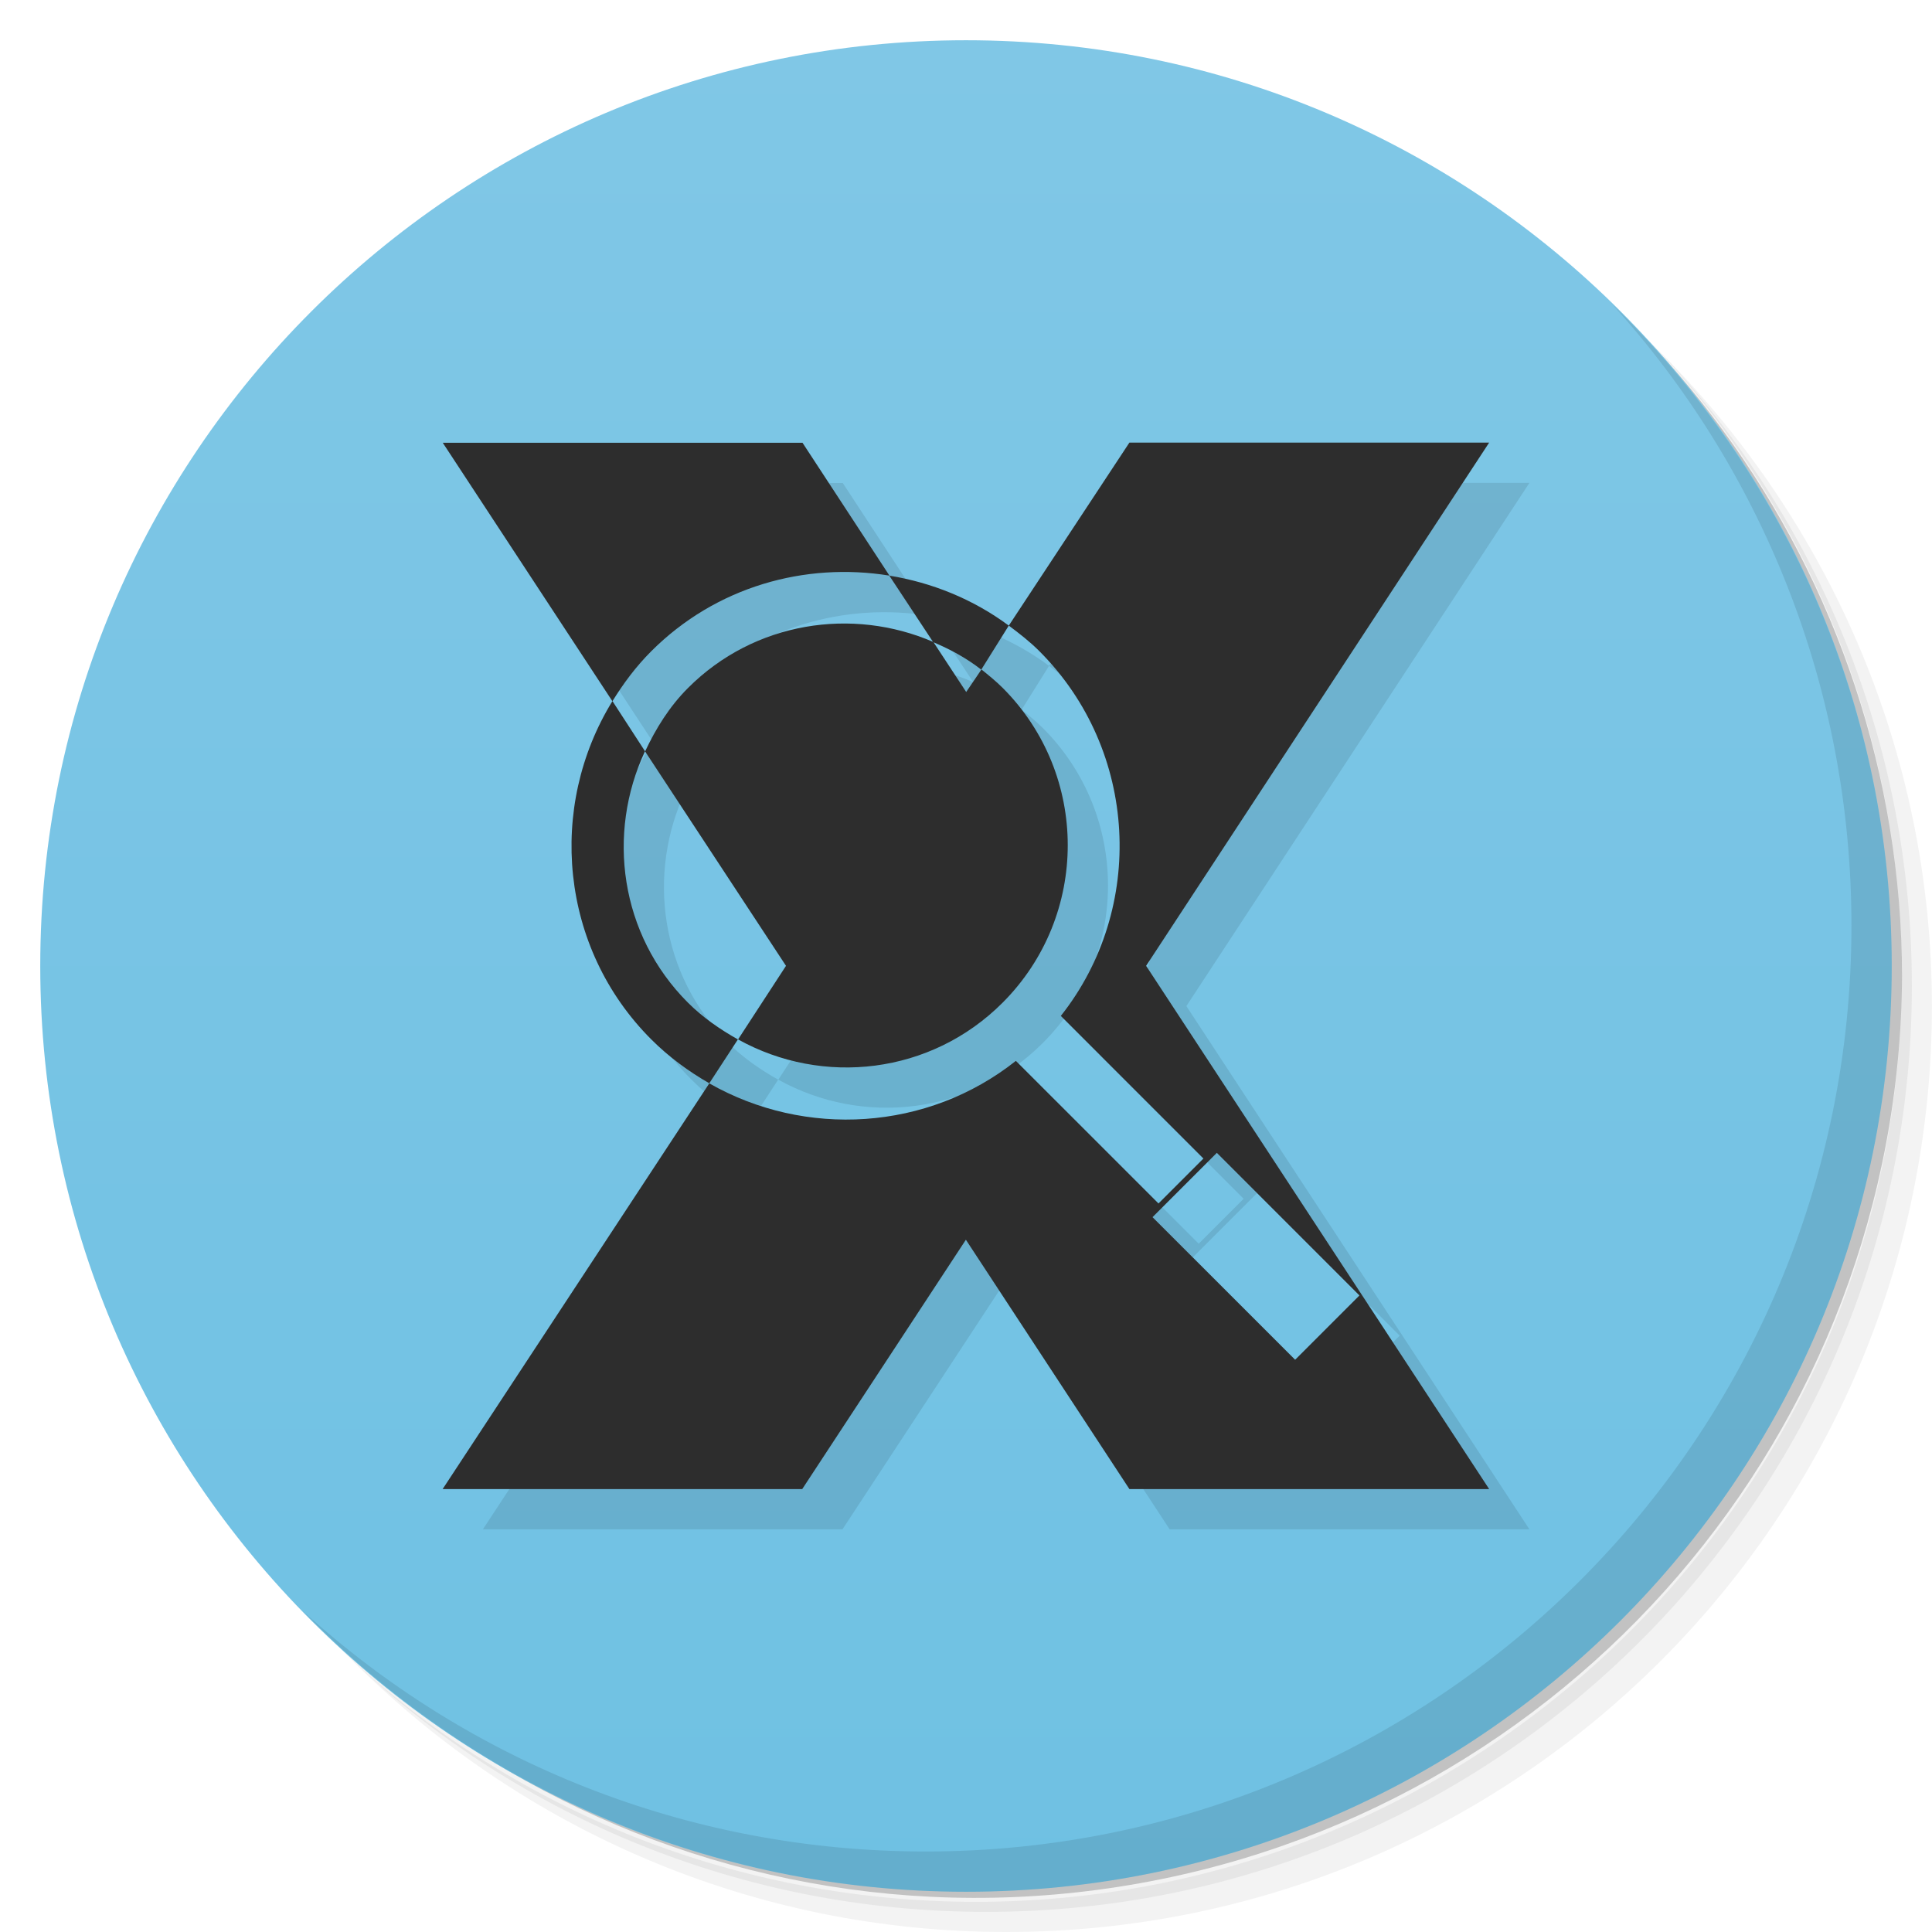
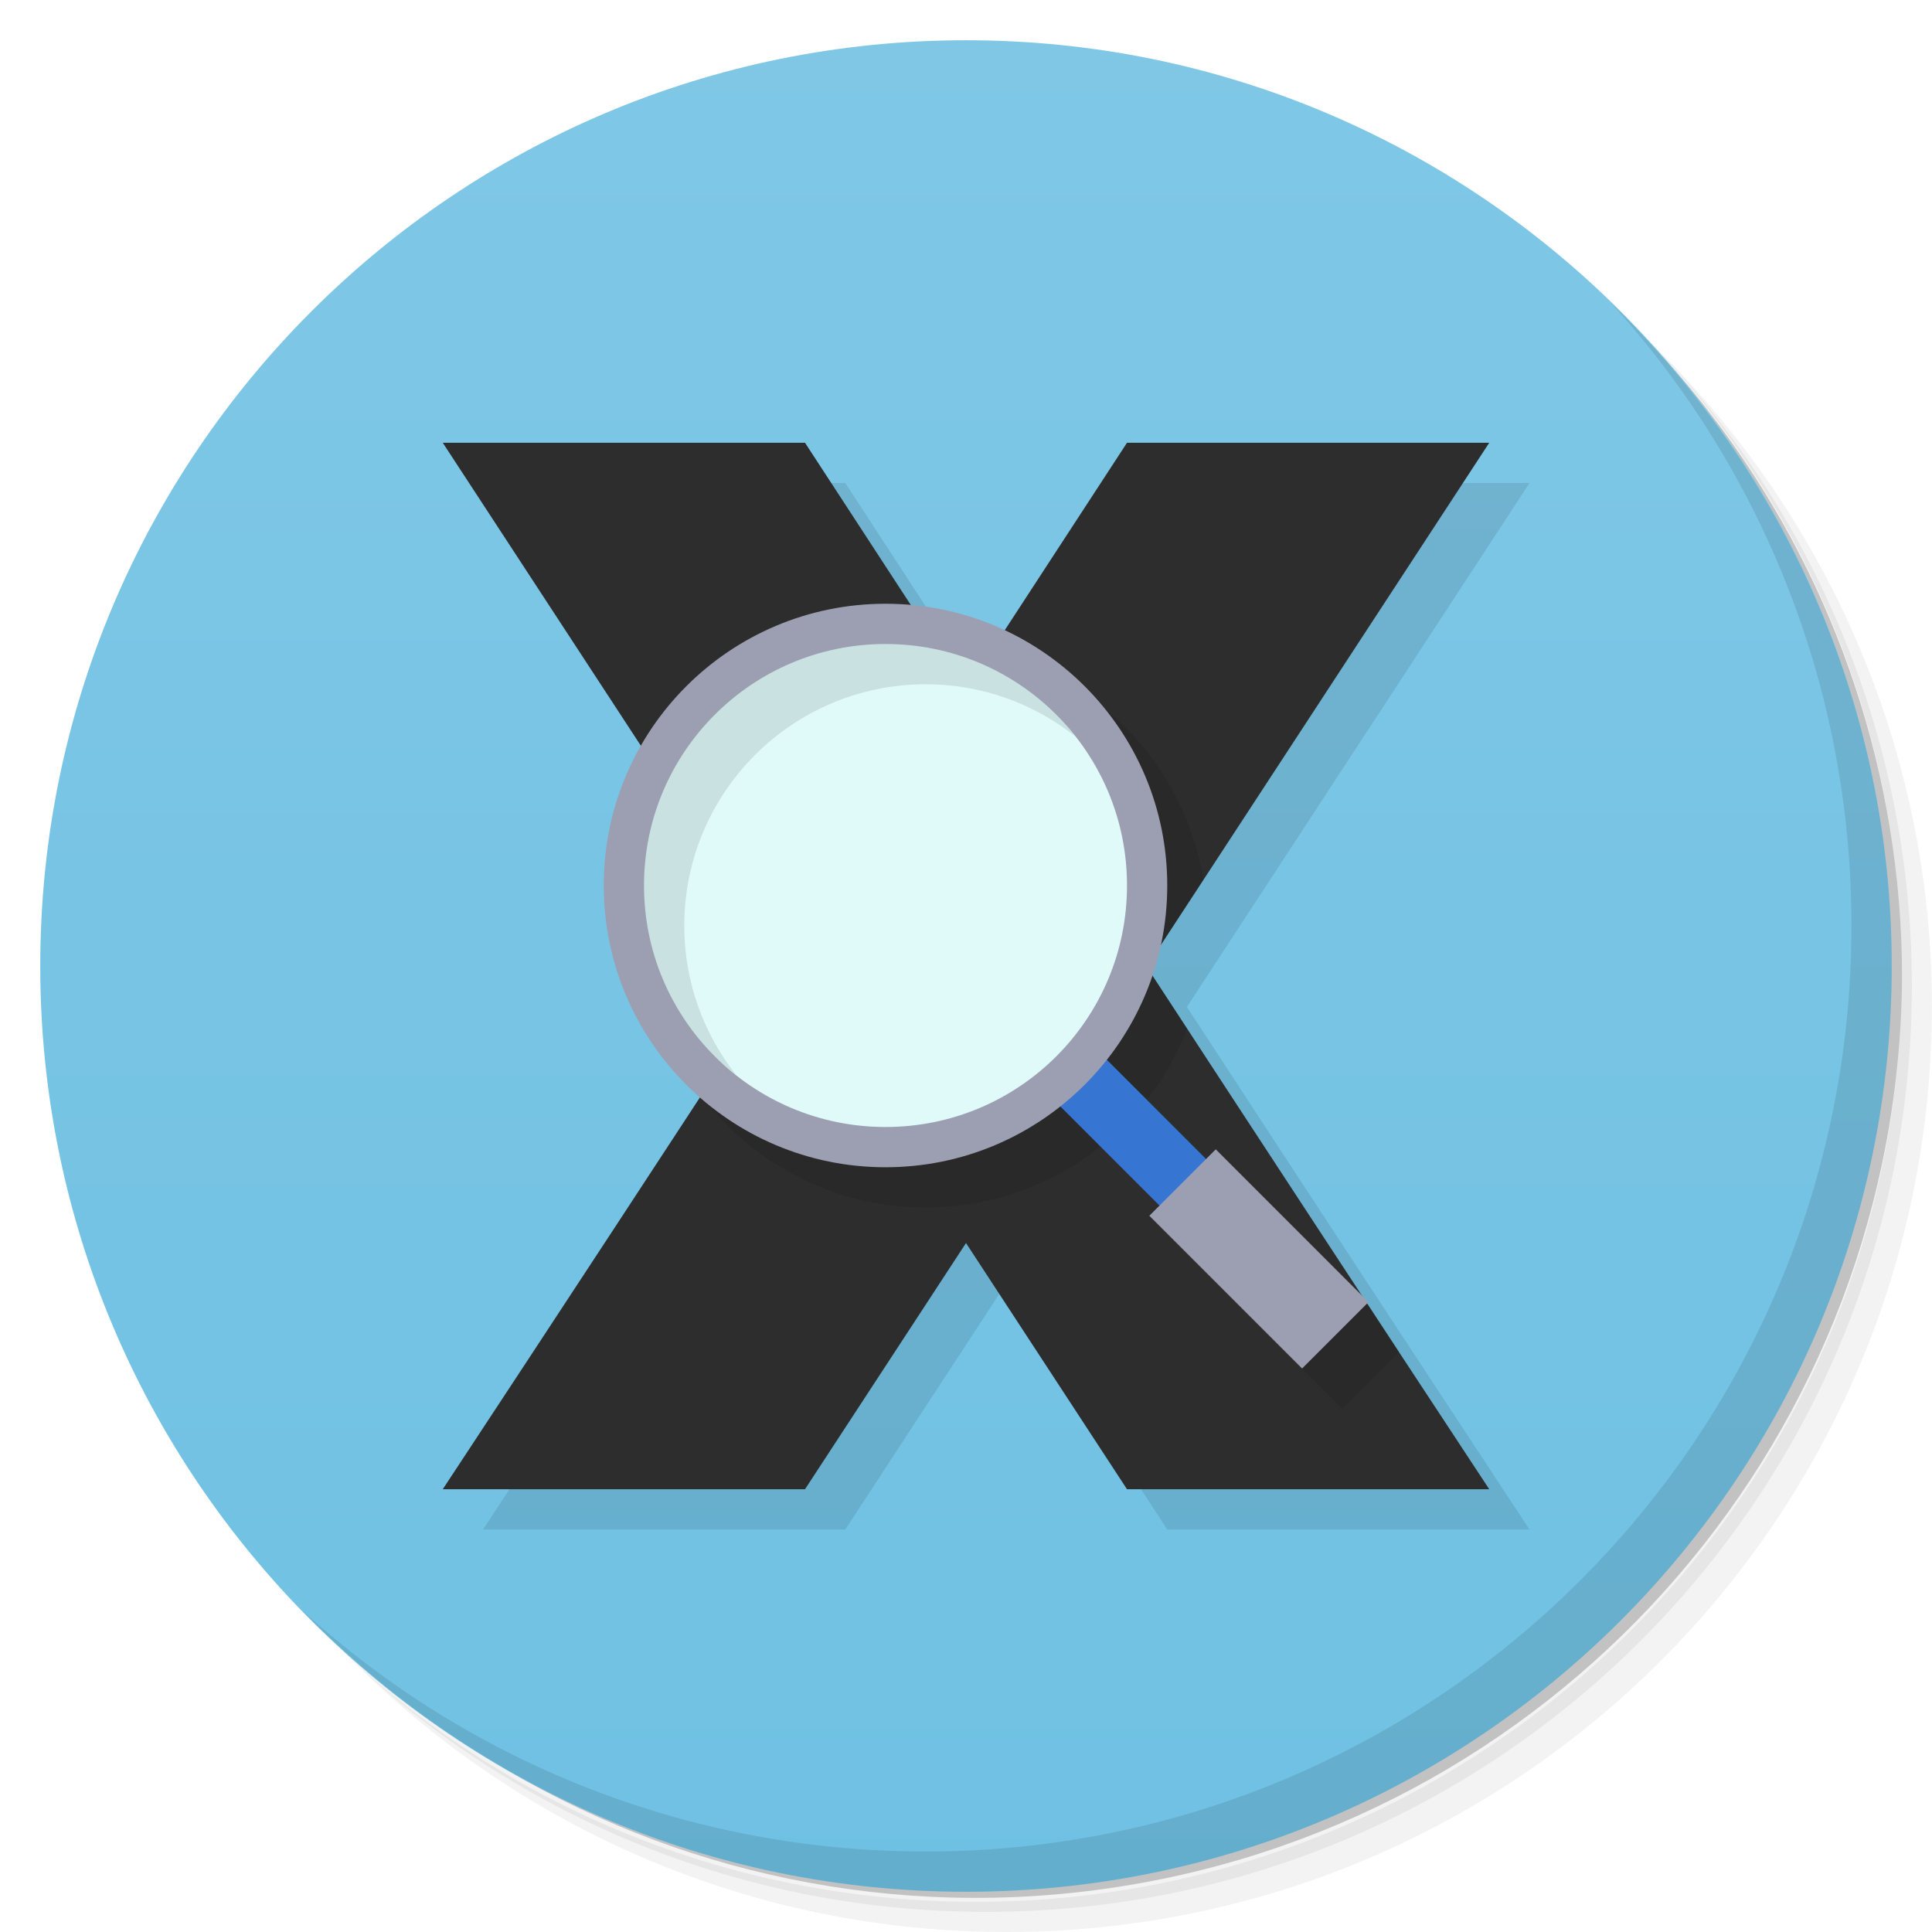
- <svg xmlns="http://www.w3.org/2000/svg" viewBox="0 0 48 48">
+ <svg xmlns="http://www.w3.org/2000/svg" version="1.1" viewBox="0 0 48 48">
  <defs>
-     <linearGradient id="linearGradient3764" x1="1" x2="47" gradientUnits="userSpaceOnUse" gradientTransform="matrix(0,-1,1,0,-1.5e-6,48)">
-       <stop style="stop-color:#6fc1e3;stop-opacity:1" />
-       <stop offset="1" style="stop-color:#80c7e6;stop-opacity:1" />
+     <linearGradient id="linearGradient3764" x1="1" x2="47" gradientTransform="matrix(0 -1 1 0 -1.5e-6 48)" gradientUnits="userSpaceOnUse">
+       <stop style="stop-color:#6fc1e3" offset="0" />
+       <stop style="stop-color:#80c7e6" offset="1" />
    </linearGradient>
  </defs>
-   <g>
-     <path d="m 36.31 5 c 5.859 4.062 9.688 10.831 9.688 18.5 c 0 12.426 -10.07 22.5 -22.5 22.5 c -7.669 0 -14.438 -3.828 -18.5 -9.688 c 1.037 1.822 2.306 3.499 3.781 4.969 c 4.085 3.712 9.514 5.969 15.469 5.969 c 12.703 0 23 -10.298 23 -23 c 0 -5.954 -2.256 -11.384 -5.969 -15.469 c -1.469 -1.475 -3.147 -2.744 -4.969 -3.781 z m 4.969 3.781 c 3.854 4.113 6.219 9.637 6.219 15.719 c 0 12.703 -10.297 23 -23 23 c -6.081 0 -11.606 -2.364 -15.719 -6.219 c 4.16 4.144 9.883 6.719 16.219 6.719 c 12.703 0 23 -10.298 23 -23 c 0 -6.335 -2.575 -12.06 -6.719 -16.219 z" style="opacity:0.05" />
-     <path d="m 41.28 8.781 c 3.712 4.085 5.969 9.514 5.969 15.469 c 0 12.703 -10.297 23 -23 23 c -5.954 0 -11.384 -2.256 -15.469 -5.969 c 4.113 3.854 9.637 6.219 15.719 6.219 c 12.703 0 23 -10.298 23 -23 c 0 -6.081 -2.364 -11.606 -6.219 -15.719 z" style="opacity:0.1" />
-     <path d="m 31.25 2.375 c 8.615 3.154 14.75 11.417 14.75 21.13 c 0 12.426 -10.07 22.5 -22.5 22.5 c -9.708 0 -17.971 -6.135 -21.12 -14.75 a 23 23 0 0 0 44.875 -7 a 23 23 0 0 0 -16 -21.875 z" style="opacity:0.2" />
-   </g>
-   <g>
-     <path d="m 24 1 c 12.703 0 23 10.297 23 23 c 0 12.703 -10.297 23 -23 23 -12.703 0 -23 -10.297 -23 -23 0 -12.703 10.297 -23 23 -23 z" style="fill:url(#linearGradient3764);fill-opacity:1" />
-   </g>
-   <g>
-     <g>
-       <g transform="translate(1,1)">
-         <g style="opacity:0.1">
-           <g>
-             <path d="m 11 11 l 4.215 6.422 c 0.273 -0.441 0.582 -0.859 0.965 -1.242 c 1.609 -1.609 3.824 -2.219 5.918 -1.879 l -2.16 -3.301 m 2.156 3.301 l 1.09 1.652 c 0.422 0.18 0.82 0.391 1.195 0.684 l 0.684 -1.094 c -0.895 -0.664 -1.918 -1.07 -2.969 -1.242 m 2.969 1.242 c 0.262 0.195 0.523 0.398 0.762 0.637 c 2.461 2.465 2.645 6.391 0.531 9.06 l 3.543 3.543 l -1.117 1.117 l -3.543 -3.543 c -2.195 1.742 -5.234 1.918 -7.617 0.559 l -6.625 10.08 l 8.934 0 l 4.066 -6.195 l 4.063 6.195 l 8.938 0 l -8.523 -13 l 8.523 -13 l -8.938 0 m -10.438 15.918 l 0.711 -1.09 c -0.438 -0.246 -0.871 -0.543 -1.242 -0.914 c -1.691 -1.691 -2.023 -4.203 -1.066 -6.246 l -0.809 -1.246 c -1.617 2.625 -1.313 6.129 0.965 8.406 c 0.438 0.438 0.93 0.797 1.441 1.09 m -1.598 -8.25 l 3.504 5.332 l -1.191 1.828 c 2.102 1.168 4.793 0.871 6.574 -0.914 c 2.156 -2.16 2.156 -5.664 0 -7.82 c -0.168 -0.168 -0.352 -0.316 -0.527 -0.457 l -0.379 0.559 l -0.816 -1.242 c -2.01 -0.871 -4.445 -0.508 -6.094 1.141 c -0.469 0.469 -0.801 1.012 -1.066 1.574 m 14.203 9.977 l 3.543 3.543 l -1.598 1.598 l -3.543 -3.543 m 1.598 -1.598" style="fill:#000;fill-opacity:1;stroke:none;fill-rule:nonzero" />
-           </g>
-         </g>
-       </g>
-     </g>
-   </g>
-   <g>
-     <g>
-       <g>
-         <path d="m 11 11 l 4.215 6.422 c 0.273 -0.441 0.582 -0.859 0.965 -1.242 c 1.609 -1.609 3.824 -2.219 5.918 -1.879 l -2.16 -3.301 m 2.156 3.301 l 1.09 1.652 c 0.422 0.18 0.82 0.391 1.195 0.684 l 0.684 -1.094 c -0.895 -0.664 -1.918 -1.07 -2.969 -1.242 m 2.969 1.242 c 0.262 0.195 0.523 0.398 0.762 0.637 c 2.461 2.465 2.645 6.391 0.531 9.06 l 3.543 3.543 l -1.117 1.117 l -3.543 -3.543 c -2.195 1.742 -5.234 1.918 -7.617 0.559 l -6.625 10.08 l 8.934 0 l 4.066 -6.195 l 4.063 6.195 l 8.938 0 l -8.523 -13 l 8.523 -13 l -8.938 0 m -10.438 15.918 l 0.711 -1.09 c -0.438 -0.246 -0.871 -0.543 -1.242 -0.914 c -1.691 -1.691 -2.023 -4.203 -1.066 -6.246 l -0.809 -1.246 c -1.617 2.625 -1.313 6.129 0.965 8.406 c 0.438 0.438 0.93 0.797 1.441 1.09 m -1.598 -8.25 l 3.504 5.332 l -1.191 1.828 c 2.102 1.168 4.793 0.871 6.574 -0.914 c 2.156 -2.16 2.156 -5.664 0 -7.82 c -0.168 -0.168 -0.352 -0.316 -0.527 -0.457 l -0.379 0.559 l -0.816 -1.242 c -2.01 -0.871 -4.445 -0.508 -6.094 1.141 c -0.469 0.469 -0.801 1.012 -1.066 1.574 m 14.203 9.977 l 3.543 3.543 l -1.598 1.598 l -3.543 -3.543 m 1.598 -1.598" style="fill:#2d2d2d;fill-opacity:1;stroke:none;fill-rule:nonzero" />
-       </g>
-     </g>
-   </g>
-   <g>
-     <path d="m 40.03 7.531 c 3.712 4.084 5.969 9.514 5.969 15.469 0 12.703 -10.297 23 -23 23 c -5.954 0 -11.384 -2.256 -15.469 -5.969 4.178 4.291 10.01 6.969 16.469 6.969 c 12.703 0 23 -10.298 23 -23 0 -6.462 -2.677 -12.291 -6.969 -16.469 z" style="opacity:0.1" />
-   </g>
+   <path d="m36.31 5c5.859 4.062 9.688 10.831 9.688 18.5 0 12.426-10.07 22.5-22.5 22.5-7.669 0-14.438-3.828-18.5-9.688 1.037 1.822 2.306 3.499 3.781 4.969 4.085 3.712 9.514 5.969 15.469 5.969 12.703 0 23-10.298 23-23 0-5.954-2.256-11.384-5.969-15.469-1.469-1.475-3.147-2.744-4.969-3.781zm4.969 3.781c3.854 4.113 6.219 9.637 6.219 15.719 0 12.703-10.297 23-23 23-6.081 0-11.606-2.364-15.719-6.219 4.16 4.144 9.883 6.719 16.219 6.719 12.703 0 23-10.298 23-23 0-6.335-2.575-12.06-6.719-16.219z" style="opacity:.05" />
+   <path d="m41.28 8.781c3.712 4.085 5.969 9.514 5.969 15.469 0 12.703-10.297 23-23 23-5.954 0-11.384-2.256-15.469-5.969 4.113 3.854 9.637 6.219 15.719 6.219 12.703 0 23-10.298 23-23 0-6.081-2.364-11.606-6.219-15.719z" style="opacity:.1" />
+   <path d="m31.25 2.375c8.615 3.154 14.75 11.417 14.75 21.13 0 12.426-10.07 22.5-22.5 22.5-9.708 0-17.971-6.135-21.12-14.75a23 23 0 0 0 44.875-7 23 23 0 0 0-16-21.875z" style="opacity:.2" />
+   <path d="m24 1c12.703 0 23 10.297 23 23s-10.297 23-23 23-23-10.297-23-23 10.297-23 23-23z" style="fill:url(#linearGradient3764)" />
+   <path d="m12 12 8.512 13.018c-2.829 4.332-5.665 8.662-8.512 12.982h9l4-6.117 4 6.117h9c-2.847-4.321-5.682-8.65-8.512-12.982l8.512-13.018h-9c-1.333 2.045-2.667 4.088-4 6.133-1.333-2.045-2.667-4.088-4-6.133z" style="opacity:.1" />
+   <path d="m40.03 7.531c3.712 4.084 5.969 9.514 5.969 15.469 0 12.703-10.297 23-23 23-5.954 0-11.384-2.256-15.469-5.969 4.178 4.291 10.01 6.969 16.469 6.969 12.703 0 23-10.298 23-23 0-6.462-2.677-12.291-6.969-16.469z" style="opacity:.1" />
+   <path d="m11 11 8.512 13.018c-2.829 4.332-5.665 8.662-8.512 12.982h9l4-6.117 4 6.117h9c-2.847-4.321-5.682-8.65-8.512-12.982l8.512-13.018h-9c-1.333 2.045-2.667 4.088-4 6.133-1.333-2.045-2.667-4.088-4-6.133h-9z" style="fill:#2d2d2d" />
+   <path d="m23 16c-2.72 0-5.072 1.556-6.231 3.822l2.742 4.195c-0.696 1.066-1.397 2.128-2.094 3.193 1.278 1.691 3.299 2.789 5.582 2.789 1.641 0 3.148-0.568 4.342-1.514l2.467 2.467-0.254 0.252 3.795 3.795 1.412-1.412c-0.302-0.46-0.602-0.921-0.904-1.381l-2.652-2.652-0.24 0.24-2.469-2.469c0.419-0.531 0.749-1.131 1.002-1.77-0.336-0.514-0.674-1.025-1.01-1.539l1.41-2.156c-0.458-2.792-2.562-5.025-5.287-5.668-0.204 0.313-0.407 0.626-0.611 0.939-0.243-0.373-0.487-0.746-0.73-1.119-0.09-0.003-0.178-0.014-0.27-0.014z" style="opacity:.1;stroke-width:.769" />
+   <path d="m25.06 26.205 1.157-1.157 3.795 3.795-1.157 1.157" style="fill:#3775d2;stroke-width:.769" />
+   <path d="m15.5 22c0 3.592 2.91 6.5 6.5 6.5 3.593 0 6.503-2.908 6.5-6.5 3e-3 -3.589-2.907-6.5-6.5-6.5-3.59 0-6.5 2.911-6.5 6.5" style="fill:#e0f9f9;stroke-width:.765" />
+   <path d="m28.555 30.205 1.65-1.65 3.795 3.795-1.65 1.65" style="fill:#9b9fb1;stroke-width:.769" />
+   <path d="m22 15.5c-3.314 0-6.5 3.187-6.5 6.5 0 1.913 1.398 3.612 2.791 4.711-0.806-1.022-1.291-2.308-1.291-3.711 0-3.313 2.686-6 6-6 1.404 0 2.691 0.486 3.713 1.293-1.098-1.394-2.798-2.793-4.713-2.793z" style="opacity:.1;stroke-width:.706" />
+   <path d="m22 15c-3.866 0-7 3.134-7 7s3.134 7 7 7 7-3.134 7-7-3.134-7-7-7zm0 1c3.317 0 6.003 2.687 6 6 0.003 3.316-2.683 6-6 6-3.314 0-6-2.684-6-6 0-3.313 2.686-6 6-6z" style="fill:#9b9fb1;stroke-width:.778" />
</svg>
